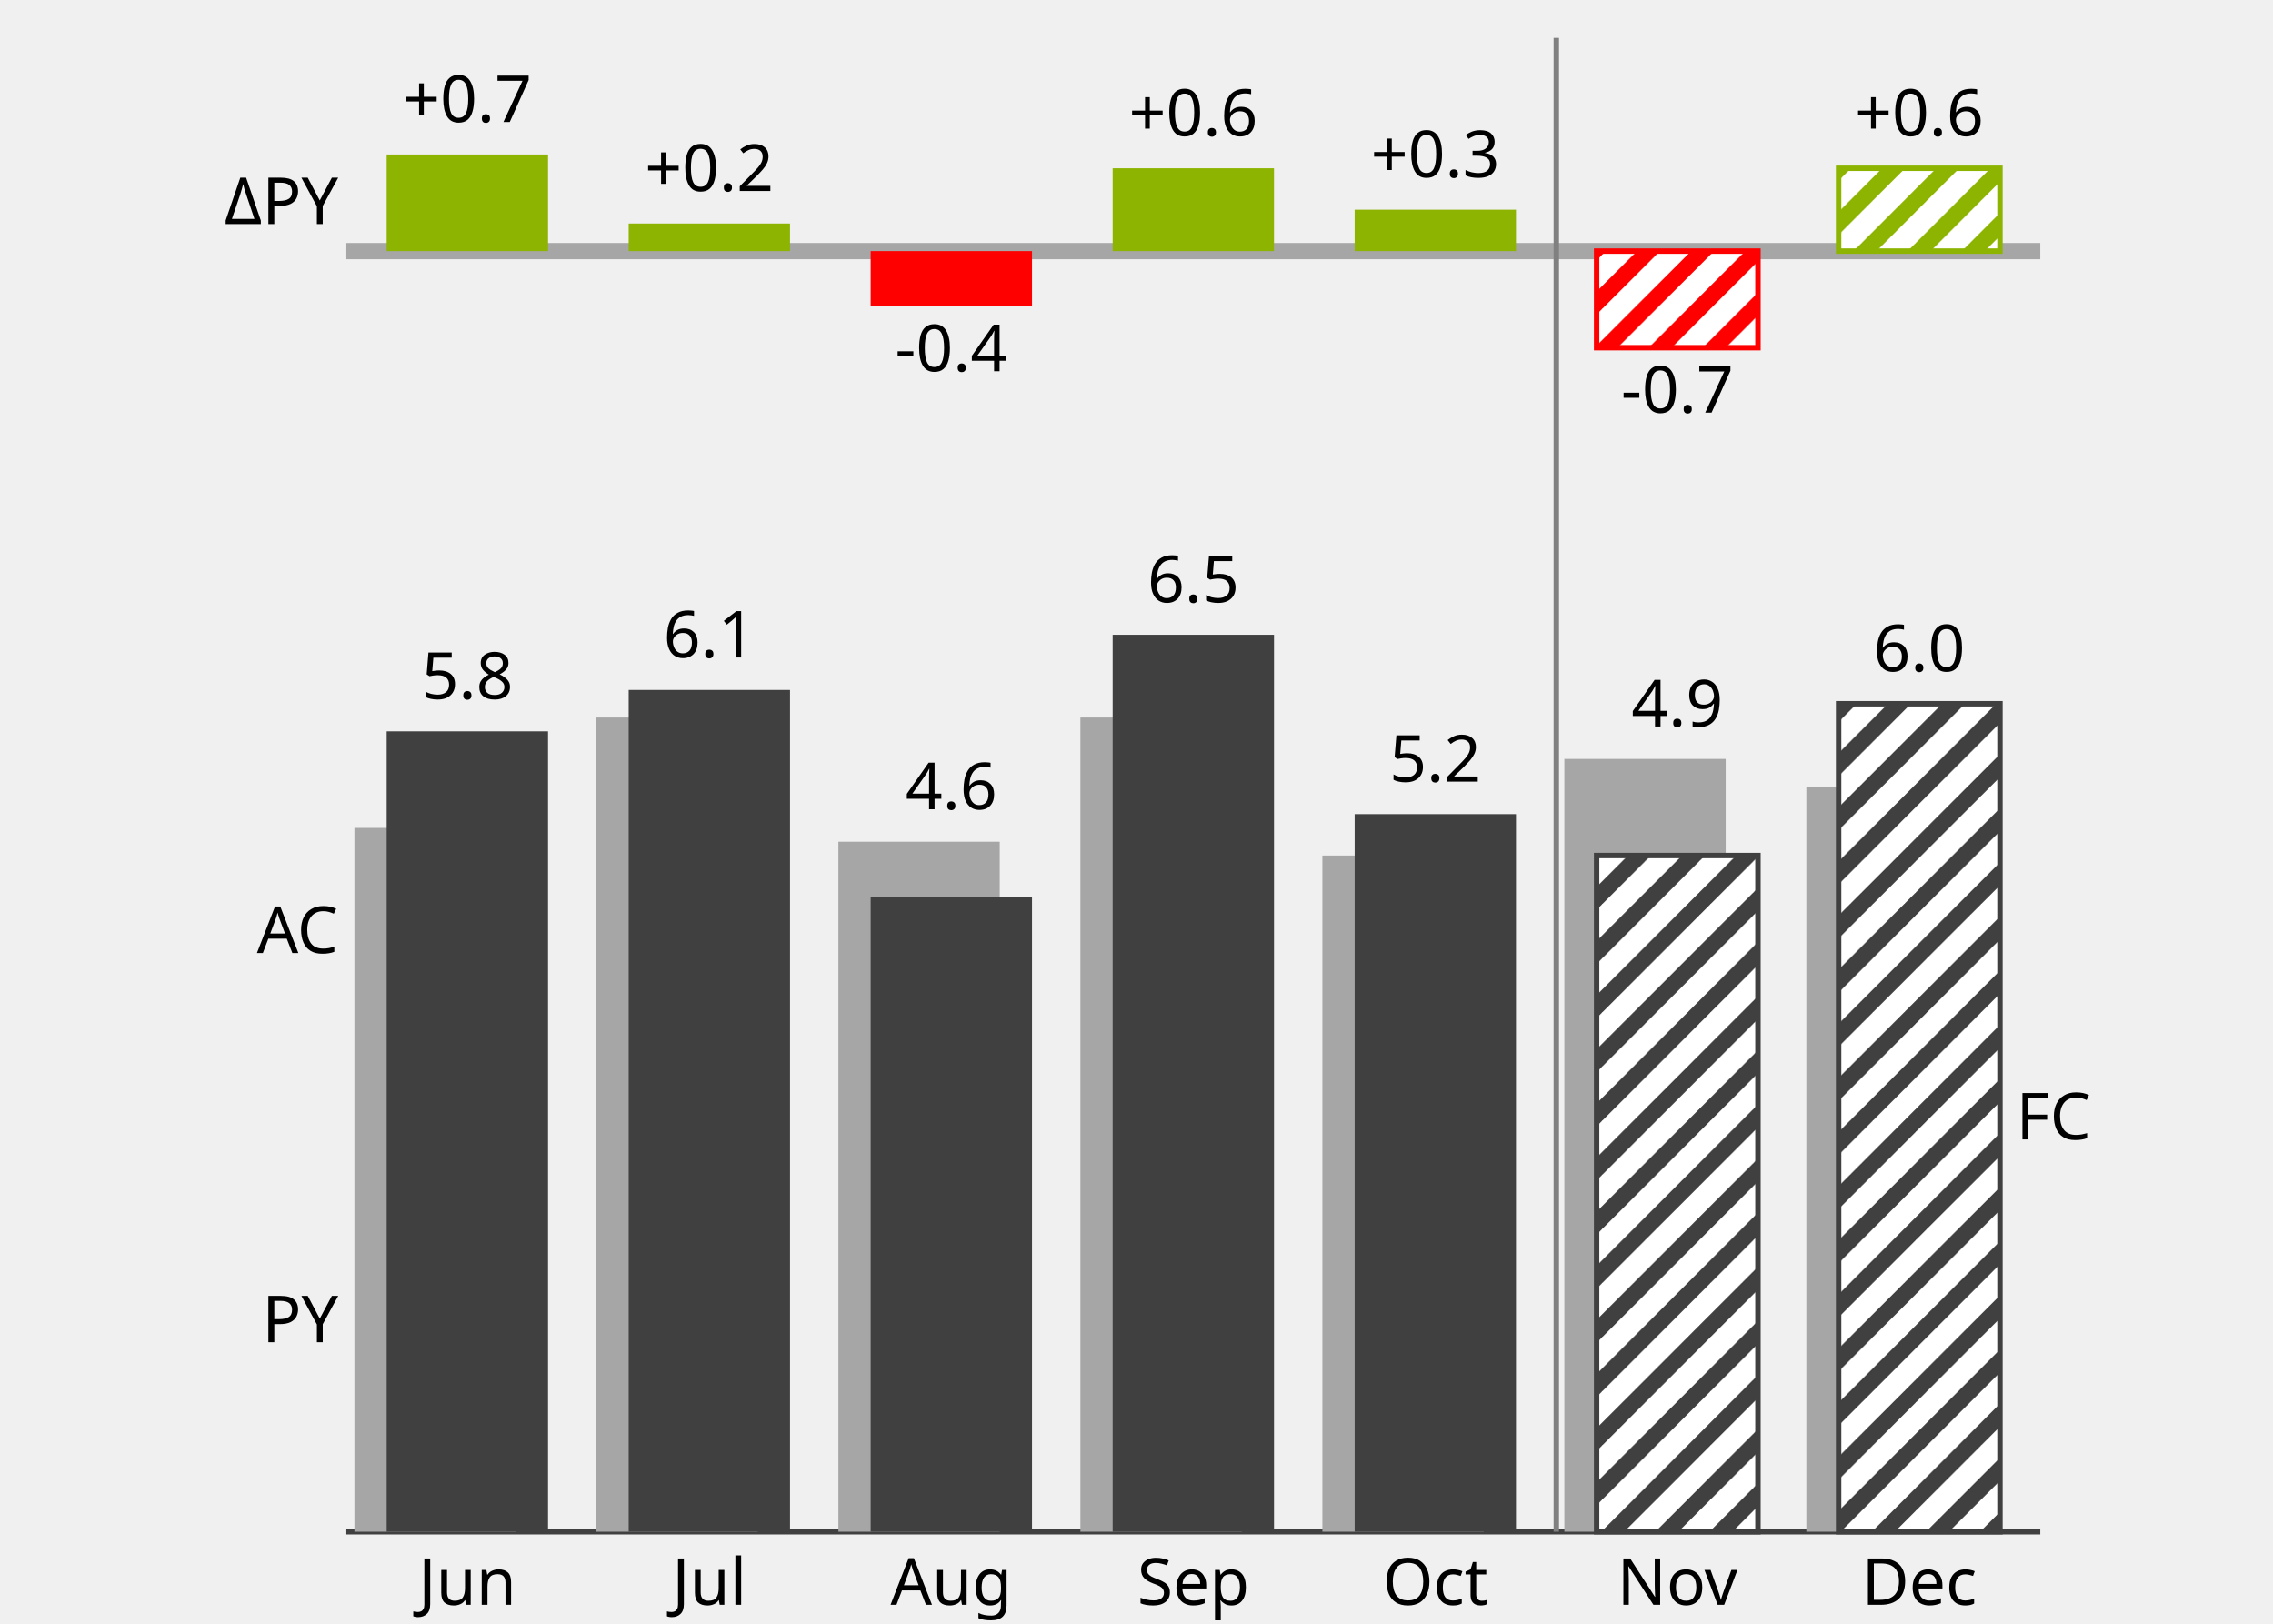
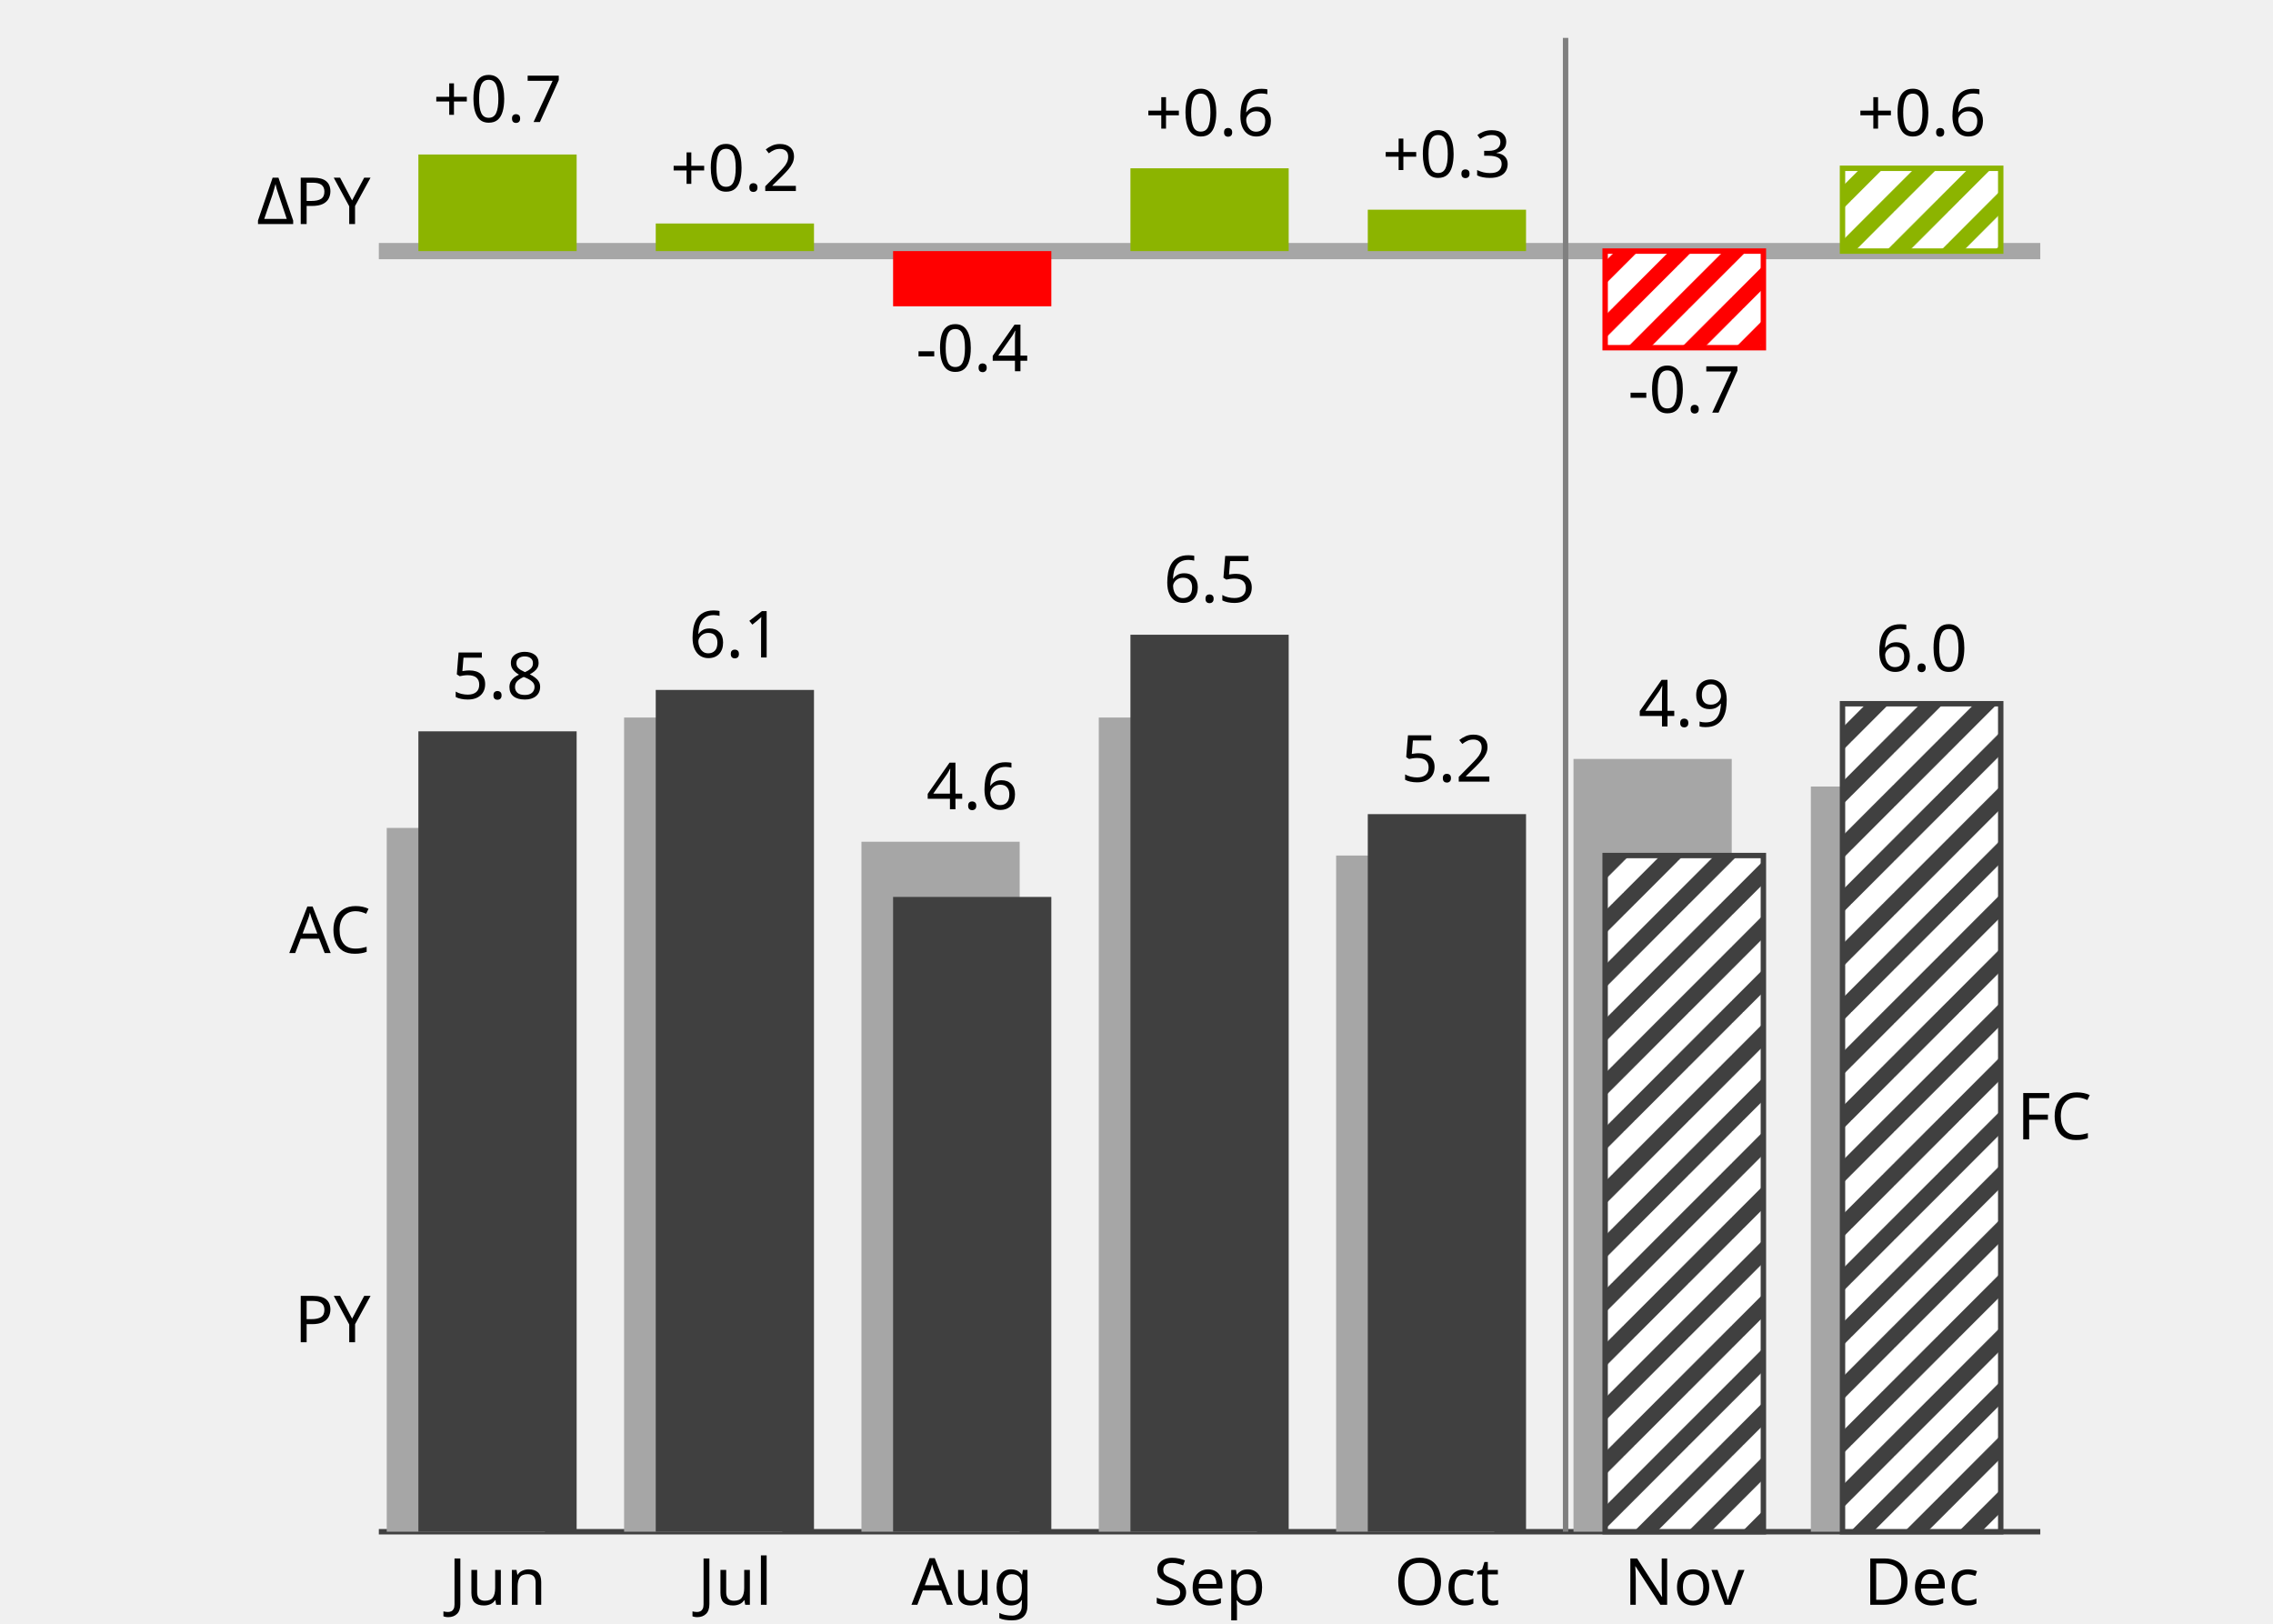
<svg xmlns="http://www.w3.org/2000/svg" version="1.1" class="marks" width="420" height="300" viewBox="0 0 420 300">
  <defs>
    <pattern id="pp-diagonal-stripe-3-404040-FFFFFF" patternUnits="userSpaceOnUse" width="10" height="10">
      <rect width="10" height="10" fill="#FFFFFF" />
      <path d="M-1,1 l2,-2 M0,10 l10,-10 M9,11 l2,-2" stroke="#404040" stroke-width="3" />
    </pattern>
    <pattern id="pp-diagonal-stripe-3-FF0000-FFFFFF" patternUnits="userSpaceOnUse" width="10" height="10">
      <rect width="10" height="10" fill="#FFFFFF" />
      <path d="M-1,1 l2,-2 M0,10 l10,-10 M9,11 l2,-2" stroke="#FF0000" stroke-width="3" />
    </pattern>
    <pattern id="pp-diagonal-stripe-3-8CB400-FFFFFF" patternUnits="userSpaceOnUse" width="10" height="10">
      <rect width="10" height="10" fill="#FFFFFF" />
      <path d="M-1,1 l2,-2 M0,10 l10,-10 M9,11 l2,-2" stroke="#8CB400" stroke-width="3" />
    </pattern>
  </defs>
-   <g fill="none" stroke-miterlimit="4" transform="translate(64,7)">
+   <g fill="none" stroke-miterlimit="4" transform="translate(70,7)">
    <g class="mark-group role-frame root" role="graphics-object" aria-roledescription="group mark container">
      <g transform="translate(0,0)">
-         <path class="background" aria-hidden="true" d="M0,0h313v276h-313Z" />
+         <path class="background" aria-hidden="true" d="M0,0h307v276h-307Z" />
        <g>
          <g class="mark-group role-axis" role="graphics-symbol" aria-roledescription="axis" aria-label="X-axis for a discrete scale with 7 values: Jun, Jul, Aug, Sep, Oct, Nov, Dec">
            <g transform="translate(0.5,276.5)">
              <path class="background" aria-hidden="true" d="M0,0h0v0h0Z" pointer-events="none" />
              <g>
                <g class="mark-text role-axis-label" pointer-events="none">
-                   <text text-anchor="middle" transform="translate(21.85714,13)" font-family="Segoe UI" font-size="12px" fill="#000000" opacity="1">Jun</text>
-                   <text text-anchor="middle" transform="translate(66.57143,13)" font-family="Segoe UI" font-size="12px" fill="#000000" opacity="1">Jul</text>
-                   <text text-anchor="middle" transform="translate(111.2857,13)" font-family="Segoe UI" font-size="12px" fill="#000000" opacity="1">Aug</text>
-                   <text text-anchor="middle" transform="translate(156,13)" font-family="Segoe UI" font-size="12px" fill="#000000" opacity="1">Sep</text>
-                   <text text-anchor="middle" transform="translate(200.7143,13)" font-family="Segoe UI" font-size="12px" fill="#000000" opacity="1">Oct</text>
-                   <text text-anchor="middle" transform="translate(245.4286,13)" font-family="Segoe UI" font-size="12px" fill="#000000" opacity="1">Nov</text>
-                   <text text-anchor="middle" transform="translate(290.1429,13)" font-family="Segoe UI" font-size="12px" fill="#000000" opacity="1">Dec</text>
+                   <text text-anchor="middle" transform="translate(21.42857,13)" font-family="Segoe UI" font-size="12px" fill="#000000" opacity="1">Jun</text>
+                   <text text-anchor="middle" transform="translate(65.28571,13)" font-family="Segoe UI" font-size="12px" fill="#000000" opacity="1">Jul</text>
+                   <text text-anchor="middle" transform="translate(109.1429,13)" font-family="Segoe UI" font-size="12px" fill="#000000" opacity="1">Aug</text>
+                   <text text-anchor="middle" transform="translate(153,13)" font-family="Segoe UI" font-size="12px" fill="#000000" opacity="1">Sep</text>
+                   <text text-anchor="middle" transform="translate(196.8571,13)" font-family="Segoe UI" font-size="12px" fill="#000000" opacity="1">Oct</text>
+                   <text text-anchor="middle" transform="translate(240.7143,13)" font-family="Segoe UI" font-size="12px" fill="#000000" opacity="1">Nov</text>
+                   <text text-anchor="middle" transform="translate(284.5714,13)" font-family="Segoe UI" font-size="12px" fill="#000000" opacity="1">Dec</text>
                </g>
              </g>
              <path class="foreground" aria-hidden="true" d="" pointer-events="none" display="none" />
            </g>
          </g>
          <g class="mark-symbol role-mark layer_0_marks" role="graphics-object" aria-roledescription="symbol mark container">
-             <path aria-label="Period: Jun" role="graphics-symbol" aria-roledescription="point" transform="translate(22.35714,0)" d="M2.739,0A2.739,2.739,0,1,1,-2.739,0A2.739,2.739,0,1,1,2.739,0" stroke="#4c78a8" stroke-width="2" opacity="0" />
-             <path aria-label="Period: Jul" role="graphics-symbol" aria-roledescription="point" transform="translate(67.07143,0)" d="M2.739,0A2.739,2.739,0,1,1,-2.739,0A2.739,2.739,0,1,1,2.739,0" stroke="#4c78a8" stroke-width="2" opacity="0" />
-             <path aria-label="Period: Aug" role="graphics-symbol" aria-roledescription="point" transform="translate(111.7857,0)" d="M2.739,0A2.739,2.739,0,1,1,-2.739,0A2.739,2.739,0,1,1,2.739,0" stroke="#4c78a8" stroke-width="2" opacity="0" />
-             <path aria-label="Period: Sep" role="graphics-symbol" aria-roledescription="point" transform="translate(156.5,0)" d="M2.739,0A2.739,2.739,0,1,1,-2.739,0A2.739,2.739,0,1,1,2.739,0" stroke="#4c78a8" stroke-width="2" opacity="0" />
-             <path aria-label="Period: Oct" role="graphics-symbol" aria-roledescription="point" transform="translate(201.2143,0)" d="M2.739,0A2.739,2.739,0,1,1,-2.739,0A2.739,2.739,0,1,1,2.739,0" stroke="#4c78a8" stroke-width="2" opacity="0" />
-             <path aria-label="Period: Nov" role="graphics-symbol" aria-roledescription="point" transform="translate(245.9286,0)" d="M2.739,0A2.739,2.739,0,1,1,-2.739,0A2.739,2.739,0,1,1,2.739,0" stroke="#4c78a8" stroke-width="2" opacity="0" />
-             <path aria-label="Period: Dec" role="graphics-symbol" aria-roledescription="point" transform="translate(290.6429,0)" d="M2.739,0A2.739,2.739,0,1,1,-2.739,0A2.739,2.739,0,1,1,2.739,0" stroke="#4c78a8" stroke-width="2" opacity="0" />
+             <path aria-label="Period: Jun" role="graphics-symbol" aria-roledescription="point" transform="translate(21.92857,0)" d="M2.739,0A2.739,2.739,0,1,1,-2.739,0A2.739,2.739,0,1,1,2.739,0" stroke="#4c78a8" stroke-width="2" opacity="0" />
+             <path aria-label="Period: Jul" role="graphics-symbol" aria-roledescription="point" transform="translate(65.78571,0)" d="M2.739,0A2.739,2.739,0,1,1,-2.739,0A2.739,2.739,0,1,1,2.739,0" stroke="#4c78a8" stroke-width="2" opacity="0" />
+             <path aria-label="Period: Aug" role="graphics-symbol" aria-roledescription="point" transform="translate(109.6429,0)" d="M2.739,0A2.739,2.739,0,1,1,-2.739,0A2.739,2.739,0,1,1,2.739,0" stroke="#4c78a8" stroke-width="2" opacity="0" />
+             <path aria-label="Period: Sep" role="graphics-symbol" aria-roledescription="point" transform="translate(153.5,0)" d="M2.739,0A2.739,2.739,0,1,1,-2.739,0A2.739,2.739,0,1,1,2.739,0" stroke="#4c78a8" stroke-width="2" opacity="0" />
+             <path aria-label="Period: Oct" role="graphics-symbol" aria-roledescription="point" transform="translate(197.3571,0)" d="M2.739,0A2.739,2.739,0,1,1,-2.739,0A2.739,2.739,0,1,1,2.739,0" stroke="#4c78a8" stroke-width="2" opacity="0" />
+             <path aria-label="Period: Nov" role="graphics-symbol" aria-roledescription="point" transform="translate(241.2143,0)" d="M2.739,0A2.739,2.739,0,1,1,-2.739,0A2.739,2.739,0,1,1,2.739,0" stroke="#4c78a8" stroke-width="2" opacity="0" />
+             <path aria-label="Period: Dec" role="graphics-symbol" aria-roledescription="point" transform="translate(285.0714,0)" d="M2.739,0A2.739,2.739,0,1,1,-2.739,0A2.739,2.739,0,1,1,2.739,0" stroke="#4c78a8" stroke-width="2" opacity="0" />
          </g>
          <g class="mark-rule role-mark layer_1_marks" role="graphics-symbol" aria-roledescription="rule mark container" />
          <g class="mark-rect role-mark layer_2_marks" role="graphics-object" aria-roledescription="rect mark container">
-             <path aria-label="Period: Jun" role="graphics-symbol" aria-roledescription="bar" d="M0,0h44.714v276h-44.714Z" opacity="1" />
-             <path aria-label="Period: Jul" role="graphics-symbol" aria-roledescription="bar" d="M44.714,0h44.714v276h-44.714Z" opacity="1" />
-             <path aria-label="Period: Aug" role="graphics-symbol" aria-roledescription="bar" d="M89.429,0h44.714v276h-44.714Z" opacity="1" />
-             <path aria-label="Period: Sep" role="graphics-symbol" aria-roledescription="bar" d="M134.143,0h44.714v276h-44.714Z" opacity="1" />
-             <path aria-label="Period: Oct" role="graphics-symbol" aria-roledescription="bar" d="M178.857,0h44.714v276h-44.714Z" opacity="1" />
-             <path aria-label="Period: Nov" role="graphics-symbol" aria-roledescription="bar" d="M223.571,0h44.714v276h-44.714Z" opacity="1" />
-             <path aria-label="Period: Dec" role="graphics-symbol" aria-roledescription="bar" d="M268.286,0h44.714v276h-44.714Z" opacity="1" />
+             <path aria-label="Period: Jun" role="graphics-symbol" aria-roledescription="bar" d="M3.552713678800501e-15,0h43.857v276h-43.857Z" opacity="1" />
+             <path aria-label="Period: Jul" role="graphics-symbol" aria-roledescription="bar" d="M43.857,0h43.857v276h-43.857Z" opacity="1" />
+             <path aria-label="Period: Aug" role="graphics-symbol" aria-roledescription="bar" d="M87.714,0h43.857v276h-43.857Z" opacity="1" />
+             <path aria-label="Period: Sep" role="graphics-symbol" aria-roledescription="bar" d="M131.571,0h43.857v276h-43.857Z" opacity="1" />
+             <path aria-label="Period: Oct" role="graphics-symbol" aria-roledescription="bar" d="M175.429,0h43.857v276h-43.857Z" opacity="1" />
+             <path aria-label="Period: Nov" role="graphics-symbol" aria-roledescription="bar" d="M219.286,0h43.857v276h-43.857Z" opacity="1" />
+             <path aria-label="Period: Dec" role="graphics-symbol" aria-roledescription="bar" d="M263.143,0h43.857v276h-43.857Z" opacity="1" />
          </g>
          <g class="mark-rect role-mark layer_3_marks" role="graphics-symbol" aria-roledescription="rect mark container" />
          <g class="mark-rule role-mark layer_4_marks" role="graphics-symbol" aria-roledescription="rule mark container" />
          <g class="mark-rule role-mark layer_5_marks" role="graphics-symbol" aria-roledescription="rule mark container">
-             <line transform="translate(0,276)" x2="313" y2="0" stroke="#404040" stroke-width="1" />
+             <line transform="translate(0,276)" x2="307" y2="0" stroke="#404040" stroke-width="1" />
          </g>
          <g class="mark-rule role-mark layer_6_marks" role="graphics-symbol" aria-roledescription="rule mark container">
-             <line transform="translate(0,39.39215)" x2="313" y2="0" stroke="#A6A6A6" stroke-width="3" />
+             <line transform="translate(0,39.39215)" x2="307" y2="0" stroke="#A6A6A6" stroke-width="3" />
          </g>
          <g class="mark-rule role-mark layer_7_marks" role="graphics-symbol" aria-roledescription="rule mark container" />
          <g class="mark-rule role-mark layer_8_marks" role="graphics-symbol" aria-roledescription="rule mark container" />
          <g class="mark-rule role-mark layer_9_marks" role="graphics-object" aria-roledescription="rule mark container">
-             <line aria-label="Period: Nov" role="graphics-symbol" aria-roledescription="rule mark" transform="translate(223.5714,0)" x2="0" y2="276" stroke="#808080" stroke-width="1" />
+             <line aria-label="Period: Nov" role="graphics-symbol" aria-roledescription="rule mark" transform="translate(219.2857,0)" x2="0" y2="276" stroke="#808080" stroke-width="1" />
          </g>
          <g class="mark-rect role-mark layer_10_marks" role="graphics-object" aria-roledescription="rect mark container">
-             <path aria-label="Period: Jun" role="graphics-symbol" aria-roledescription="bar" d="M1.489,145.968h29.811v130.032h-29.811Z" fill="#A6A6A6" stroke-width="1" />
-             <path aria-label="Period: Jul" role="graphics-symbol" aria-roledescription="bar" d="M46.204,125.57h29.811v150.43h-29.811Z" fill="#A6A6A6" stroke-width="1" />
-             <path aria-label="Period: Aug" role="graphics-symbol" aria-roledescription="bar" d="M90.918,148.517h29.811v127.483h-29.811Z" fill="#A6A6A6" stroke-width="1" />
-             <path aria-label="Period: Sep" role="graphics-symbol" aria-roledescription="bar" d="M135.632,125.57h29.811v150.43h-29.811Z" fill="#A6A6A6" stroke-width="1" />
-             <path aria-label="Period: Oct" role="graphics-symbol" aria-roledescription="bar" d="M180.347,151.067h29.811v124.933h-29.811Z" fill="#A6A6A6" stroke-width="1" />
-             <path aria-label="Period: Nov" role="graphics-symbol" aria-roledescription="bar" d="M225.061,133.219h29.811v142.781h-29.811Z" fill="#A6A6A6" stroke-width="1" />
-             <path aria-label="Period: Dec" role="graphics-symbol" aria-roledescription="bar" d="M269.775,138.319h29.811v137.681h-29.811Z" fill="#A6A6A6" stroke-width="1" />
+             <path aria-label="Period: Jun" role="graphics-symbol" aria-roledescription="bar" d="M1.461,145.968h29.24v130.032h-29.24Z" fill="#A6A6A6" stroke-width="1" />
+             <path aria-label="Period: Jul" role="graphics-symbol" aria-roledescription="bar" d="M45.318,125.57h29.24v150.43h-29.24Z" fill="#A6A6A6" stroke-width="1" />
+             <path aria-label="Period: Aug" role="graphics-symbol" aria-roledescription="bar" d="M89.175,148.517h29.24v127.483h-29.24Z" fill="#A6A6A6" stroke-width="1" />
+             <path aria-label="Period: Sep" role="graphics-symbol" aria-roledescription="bar" d="M133.032,125.57h29.24v150.43h-29.24Z" fill="#A6A6A6" stroke-width="1" />
+             <path aria-label="Period: Oct" role="graphics-symbol" aria-roledescription="bar" d="M176.889,151.067h29.24v124.933h-29.24Z" fill="#A6A6A6" stroke-width="1" />
+             <path aria-label="Period: Nov" role="graphics-symbol" aria-roledescription="bar" d="M220.747,133.219h29.24v142.781h-29.24Z" fill="#A6A6A6" stroke-width="1" />
+             <path aria-label="Period: Dec" role="graphics-symbol" aria-roledescription="bar" d="M264.604,138.319h29.24v137.681h-29.24Z" fill="#A6A6A6" stroke-width="1" />
          </g>
          <g class="mark-rect role-mark layer_11_marks" role="graphics-object" aria-roledescription="rect mark container">
-             <path aria-label="Period: Nov" role="graphics-symbol" aria-roledescription="bar" d="M231.023,151.067h29.811v124.933h-29.811Z" fill="#FFFFFF" />
-             <path aria-label="Period: Dec" role="graphics-symbol" aria-roledescription="bar" d="M275.737,123.021h29.811v152.979h-29.811Z" fill="#FFFFFF" />
+             <path aria-label="Period: Nov" role="graphics-symbol" aria-roledescription="bar" d="M226.595,151.067h29.24v124.933h-29.24Z" fill="#FFFFFF" />
+             <path aria-label="Period: Dec" role="graphics-symbol" aria-roledescription="bar" d="M270.452,123.021h29.24v152.979h-29.24Z" fill="#FFFFFF" />
          </g>
          <g class="mark-rect role-mark layer_12_marks" role="graphics-object" aria-roledescription="rect mark container">
-             <path aria-label="Period: Jun; AC&amp;FC: 5.8; Δ: +0.7" role="graphics-symbol" aria-roledescription="bar" d="M7.452,128.12h29.811v147.88h-29.811Z" fill="#404040" stroke-width="1" opacity="1" />
-             <path aria-label="Period: Jul; AC&amp;FC: 6.1; Δ: +0.2" role="graphics-symbol" aria-roledescription="bar" d="M52.166,120.471h29.811v155.529h-29.811Z" fill="#404040" stroke-width="1" opacity="1" />
-             <path aria-label="Period: Aug; AC&amp;FC: 4.6; Δ: -0.4" role="graphics-symbol" aria-roledescription="bar" d="M96.88,158.716h29.811v117.284h-29.811Z" fill="#404040" stroke-width="1" opacity="1" />
-             <path aria-label="Period: Sep; AC&amp;FC: 6.5; Δ: +0.6" role="graphics-symbol" aria-roledescription="bar" d="M141.594,110.273h29.811v165.727h-29.811Z" fill="#404040" stroke-width="1" opacity="1" />
-             <path aria-label="Period: Oct; AC&amp;FC: 5.2; Δ: +0.3" role="graphics-symbol" aria-roledescription="bar" d="M186.309,143.418h29.811v132.582h-29.811Z" fill="#404040" stroke-width="1" opacity="1" />
-             <path aria-label="Period: Nov; AC&amp;FC: 4.9; Δ: -0.7" role="graphics-symbol" aria-roledescription="bar" d="M231.023,151.067h29.811v124.933h-29.811Z" fill="url(#pp-diagonal-stripe-3-404040-FFFFFF)" stroke="#404040" stroke-width="1" opacity="1" />
-             <path aria-label="Period: Dec; AC&amp;FC: 6.0; Δ: +0.6" role="graphics-symbol" aria-roledescription="bar" d="M275.737,123.021h29.811v152.979h-29.811Z" fill="url(#pp-diagonal-stripe-3-404040-FFFFFF)" stroke="#404040" stroke-width="1" opacity="1" />
+             <path aria-label="Period: Jun; AC&amp;FC: 5.8; Δ: +0.7" role="graphics-symbol" aria-roledescription="bar" d="M7.309,128.12h29.24v147.88h-29.24Z" fill="#404040" stroke-width="1" opacity="1" />
+             <path aria-label="Period: Jul; AC&amp;FC: 6.1; Δ: +0.2" role="graphics-symbol" aria-roledescription="bar" d="M51.166,120.471h29.24v155.529h-29.24Z" fill="#404040" stroke-width="1" opacity="1" />
+             <path aria-label="Period: Aug; AC&amp;FC: 4.6; Δ: -0.4" role="graphics-symbol" aria-roledescription="bar" d="M95.023,158.716h29.24v117.284h-29.24Z" fill="#404040" stroke-width="1" opacity="1" />
+             <path aria-label="Period: Sep; AC&amp;FC: 6.5; Δ: +0.6" role="graphics-symbol" aria-roledescription="bar" d="M138.88,110.273h29.24v165.727h-29.24Z" fill="#404040" stroke-width="1" opacity="1" />
+             <path aria-label="Period: Oct; AC&amp;FC: 5.2; Δ: +0.3" role="graphics-symbol" aria-roledescription="bar" d="M182.737,143.418h29.24v132.582h-29.24Z" fill="#404040" stroke-width="1" opacity="1" />
+             <path aria-label="Period: Nov; AC&amp;FC: 4.9; Δ: -0.7" role="graphics-symbol" aria-roledescription="bar" d="M226.595,151.067h29.24v124.933h-29.24Z" fill="url(#pp-diagonal-stripe-3-404040-FFFFFF)" stroke="#404040" stroke-width="1" opacity="1" />
+             <path aria-label="Period: Dec; AC&amp;FC: 6.0; Δ: +0.6" role="graphics-symbol" aria-roledescription="bar" d="M270.452,123.021h29.24v152.979h-29.24Z" fill="url(#pp-diagonal-stripe-3-404040-FFFFFF)" stroke="#404040" stroke-width="1" opacity="1" />
          </g>
          <g class="mark-symbol role-mark layer_13_marks" role="graphics-symbol" aria-roledescription="symbol mark container" />
          <g class="mark-text role-mark layer_14_marks" role="graphics-object" aria-roledescription="text mark container">
-             <text aria-label="Period: Jun" role="graphics-symbol" aria-roledescription="text mark" text-anchor="middle" transform="translate(22.35714,122.1201)" font-family="Segoe UI" font-size="12px" fill="#000000">5.8</text>
-             <text aria-label="Period: Jul" role="graphics-symbol" aria-roledescription="text mark" text-anchor="middle" transform="translate(67.07143,114.4711)" font-family="Segoe UI" font-size="12px" fill="#000000">6.1</text>
-             <text aria-label="Period: Aug" role="graphics-symbol" aria-roledescription="text mark" text-anchor="middle" transform="translate(111.7857,142.5173)" font-family="Segoe UI" font-size="12px" fill="#000000">4.6</text>
-             <text aria-label="Period: Sep" role="graphics-symbol" aria-roledescription="text mark" text-anchor="middle" transform="translate(156.5,104.2725)" font-family="Segoe UI" font-size="12px" fill="#000000">6.5</text>
-             <text aria-label="Period: Oct" role="graphics-symbol" aria-roledescription="text mark" text-anchor="middle" transform="translate(201.2143,137.418)" font-family="Segoe UI" font-size="12px" fill="#000000">5.2</text>
-             <text aria-label="Period: Nov" role="graphics-symbol" aria-roledescription="text mark" text-anchor="middle" transform="translate(245.9286,127.2194)" font-family="Segoe UI" font-size="12px" fill="#000000">4.9</text>
-             <text aria-label="Period: Dec" role="graphics-symbol" aria-roledescription="text mark" text-anchor="middle" transform="translate(290.6429,117.0208)" font-family="Segoe UI" font-size="12px" fill="#000000">6.0</text>
+             <text aria-label="Period: Jun" role="graphics-symbol" aria-roledescription="text mark" text-anchor="middle" transform="translate(21.92857,122.1201)" font-family="Segoe UI" font-size="12px" fill="#000000">5.8</text>
+             <text aria-label="Period: Jul" role="graphics-symbol" aria-roledescription="text mark" text-anchor="middle" transform="translate(65.78571,114.4711)" font-family="Segoe UI" font-size="12px" fill="#000000">6.1</text>
+             <text aria-label="Period: Aug" role="graphics-symbol" aria-roledescription="text mark" text-anchor="middle" transform="translate(109.6429,142.5173)" font-family="Segoe UI" font-size="12px" fill="#000000">4.6</text>
+             <text aria-label="Period: Sep" role="graphics-symbol" aria-roledescription="text mark" text-anchor="middle" transform="translate(153.5,104.2725)" font-family="Segoe UI" font-size="12px" fill="#000000">6.5</text>
+             <text aria-label="Period: Oct" role="graphics-symbol" aria-roledescription="text mark" text-anchor="middle" transform="translate(197.3571,137.418)" font-family="Segoe UI" font-size="12px" fill="#000000">5.2</text>
+             <text aria-label="Period: Nov" role="graphics-symbol" aria-roledescription="text mark" text-anchor="middle" transform="translate(241.2143,127.2194)" font-family="Segoe UI" font-size="12px" fill="#000000">4.9</text>
+             <text aria-label="Period: Dec" role="graphics-symbol" aria-roledescription="text mark" text-anchor="middle" transform="translate(285.0714,117.0208)" font-family="Segoe UI" font-size="12px" fill="#000000">6.0</text>
          </g>
          <g class="mark-symbol role-mark layer_15_marks" role="graphics-symbol" aria-roledescription="symbol mark container" />
          <g class="mark-text role-mark layer_16_marks" role="graphics-object" aria-roledescription="text mark container" />
          <g class="mark-rect role-mark layer_17_marks" role="graphics-object" aria-roledescription="rect mark container">
-             <path aria-label="Period: Jun" role="graphics-symbol" aria-roledescription="bar" d="M7.452,21.545h29.811v17.848h-29.811Z" fill="#8CB400" stroke-width="1" opacity="1" />
-             <path aria-label="Period: Jul" role="graphics-symbol" aria-roledescription="bar" d="M52.166,34.293h29.811v5.099h-29.811Z" fill="#8CB400" stroke-width="1" opacity="1" />
-             <path aria-label="Period: Aug" role="graphics-symbol" aria-roledescription="bar" d="M96.88,39.392h29.811v10.199h-29.811Z" fill="#FF0000" stroke-width="1" opacity="1" />
-             <path aria-label="Period: Sep" role="graphics-symbol" aria-roledescription="bar" d="M141.594,24.094h29.811v15.298h-29.811Z" fill="#8CB400" stroke-width="1" opacity="1" />
-             <path aria-label="Period: Oct" role="graphics-symbol" aria-roledescription="bar" d="M186.309,31.743h29.811v7.649h-29.811Z" fill="#8CB400" stroke-width="1" opacity="1" />
-             <path aria-label="Period: Nov" role="graphics-symbol" aria-roledescription="bar" d="M231.023,39.392h29.811v17.848h-29.811Z" fill="url(#pp-diagonal-stripe-3-FF0000-FFFFFF)" stroke="#FF0000" stroke-width="1" opacity="1" />
-             <path aria-label="Period: Dec" role="graphics-symbol" aria-roledescription="bar" d="M275.737,24.094h29.811v15.298h-29.811Z" fill="url(#pp-diagonal-stripe-3-8CB400-FFFFFF)" stroke="#8CB400" stroke-width="1" opacity="1" />
+             <path aria-label="Period: Jun" role="graphics-symbol" aria-roledescription="bar" d="M7.309,21.545h29.24v17.848h-29.24Z" fill="#8CB400" stroke-width="1" opacity="1" />
+             <path aria-label="Period: Jul" role="graphics-symbol" aria-roledescription="bar" d="M51.166,34.293h29.24v5.099h-29.24Z" fill="#8CB400" stroke-width="1" opacity="1" />
+             <path aria-label="Period: Aug" role="graphics-symbol" aria-roledescription="bar" d="M95.023,39.392h29.24v10.199h-29.24Z" fill="#FF0000" stroke-width="1" opacity="1" />
+             <path aria-label="Period: Sep" role="graphics-symbol" aria-roledescription="bar" d="M138.88,24.094h29.24v15.298h-29.24Z" fill="#8CB400" stroke-width="1" opacity="1" />
+             <path aria-label="Period: Oct" role="graphics-symbol" aria-roledescription="bar" d="M182.737,31.743h29.24v7.649h-29.24Z" fill="#8CB400" stroke-width="1" opacity="1" />
+             <path aria-label="Period: Nov" role="graphics-symbol" aria-roledescription="bar" d="M226.595,39.392h29.24v17.848h-29.24Z" fill="url(#pp-diagonal-stripe-3-FF0000-FFFFFF)" stroke="#FF0000" stroke-width="1" opacity="1" />
+             <path aria-label="Period: Dec" role="graphics-symbol" aria-roledescription="bar" d="M270.452,24.094h29.24v15.298h-29.24Z" fill="url(#pp-diagonal-stripe-3-8CB400-FFFFFF)" stroke="#8CB400" stroke-width="1" opacity="1" />
          </g>
          <g class="mark-text role-mark layer_18_marks" role="graphics-object" aria-roledescription="text mark container">
-             <text aria-label="Period: Jun" role="graphics-symbol" aria-roledescription="text mark" text-anchor="middle" transform="translate(22.35714,15.54457)" font-family="Segoe UI" font-size="12px" fill="#000000">+0.7</text>
-             <text aria-label="Period: Jul" role="graphics-symbol" aria-roledescription="text mark" text-anchor="middle" transform="translate(67.07143,28.29284)" font-family="Segoe UI" font-size="12px" fill="#000000">+0.2</text>
-             <text aria-label="Period: Aug" role="graphics-symbol" aria-roledescription="text mark" text-anchor="middle" transform="translate(111.7857,61.59076)" font-family="Segoe UI" font-size="12px" fill="#000000">-0.4</text>
-             <text aria-label="Period: Sep" role="graphics-symbol" aria-roledescription="text mark" text-anchor="middle" transform="translate(156.5,18.09423)" font-family="Segoe UI" font-size="12px" fill="#000000">+0.6</text>
-             <text aria-label="Period: Oct" role="graphics-symbol" aria-roledescription="text mark" text-anchor="middle" transform="translate(201.2143,25.74319)" font-family="Segoe UI" font-size="12px" fill="#000000">+0.3</text>
-             <text aria-label="Period: Nov" role="graphics-symbol" aria-roledescription="text mark" text-anchor="middle" transform="translate(245.9286,69.23972)" font-family="Segoe UI" font-size="12px" fill="#000000">-0.7</text>
-             <text aria-label="Period: Dec" role="graphics-symbol" aria-roledescription="text mark" text-anchor="middle" transform="translate(290.6429,18.09423)" font-family="Segoe UI" font-size="12px" fill="#000000">+0.6</text>
+             <text aria-label="Period: Jun" role="graphics-symbol" aria-roledescription="text mark" text-anchor="middle" transform="translate(21.92857,15.54457)" font-family="Segoe UI" font-size="12px" fill="#000000">+0.7</text>
+             <text aria-label="Period: Jul" role="graphics-symbol" aria-roledescription="text mark" text-anchor="middle" transform="translate(65.78571,28.29284)" font-family="Segoe UI" font-size="12px" fill="#000000">+0.2</text>
+             <text aria-label="Period: Aug" role="graphics-symbol" aria-roledescription="text mark" text-anchor="middle" transform="translate(109.6429,61.59076)" font-family="Segoe UI" font-size="12px" fill="#000000">-0.4</text>
+             <text aria-label="Period: Sep" role="graphics-symbol" aria-roledescription="text mark" text-anchor="middle" transform="translate(153.5,18.09423)" font-family="Segoe UI" font-size="12px" fill="#000000">+0.6</text>
+             <text aria-label="Period: Oct" role="graphics-symbol" aria-roledescription="text mark" text-anchor="middle" transform="translate(197.3571,25.74319)" font-family="Segoe UI" font-size="12px" fill="#000000">+0.3</text>
+             <text aria-label="Period: Nov" role="graphics-symbol" aria-roledescription="text mark" text-anchor="middle" transform="translate(241.2143,69.23972)" font-family="Segoe UI" font-size="12px" fill="#000000">-0.7</text>
+             <text aria-label="Period: Dec" role="graphics-symbol" aria-roledescription="text mark" text-anchor="middle" transform="translate(285.0714,18.09423)" font-family="Segoe UI" font-size="12px" fill="#000000">+0.6</text>
          </g>
          <g class="mark-text role-mark layer_19_marks" role="graphics-object" aria-roledescription="text mark container">
-             <text text-anchor="end" transform="translate(-1.510567,240.9903)" font-family="Segoe UI" font-size="12px" fill="#000000">PY</text>
+             <text text-anchor="end" transform="translate(-1.539119,240.9903)" font-family="Segoe UI" font-size="12px" fill="#000000">PY</text>
          </g>
          <g class="mark-text role-mark layer_20_marks" role="graphics-object" aria-roledescription="text mark container">
-             <text text-anchor="end" transform="translate(-1.510567,169.0901)" font-family="Segoe UI" font-size="12px" fill="#000000">AC</text>
+             <text text-anchor="end" transform="translate(-1.539119,169.0901)" font-family="Segoe UI" font-size="12px" fill="#000000">AC</text>
          </g>
          <g class="mark-text role-mark layer_21_marks" role="graphics-object" aria-roledescription="text mark container">
-             <text aria-label="Period: Dec" role="graphics-symbol" aria-roledescription="text mark" text-anchor="start" transform="translate(308.5484,203.5104)" font-family="Segoe UI" font-size="12px" fill="#000000">FC</text>
+             <text aria-label="Period: Dec" role="graphics-symbol" aria-roledescription="text mark" text-anchor="start" transform="translate(302.6912,203.5104)" font-family="Segoe UI" font-size="12px" fill="#000000">FC</text>
          </g>
          <g class="mark-text role-mark layer_22_marks" role="graphics-object" aria-roledescription="text mark container">
-             <text aria-label="Period: Jun" role="graphics-symbol" aria-roledescription="text mark" text-anchor="end" transform="translate(-1.510567,34.39215)" font-family="Segoe UI" font-size="12px" fill="#000000">ΔPY</text>
+             <text aria-label="Period: Jun" role="graphics-symbol" aria-roledescription="text mark" text-anchor="end" transform="translate(-1.539119,34.39215)" font-family="Segoe UI" font-size="12px" fill="#000000">ΔPY</text>
          </g>
          <g class="mark-text role-mark layer_23_marks" role="graphics-object" aria-roledescription="text mark container" />
          <g class="mark-text role-mark layer_24_marks" role="graphics-object" aria-roledescription="text mark container" />
+           <g class="mark-rule role-mark layer_25_marks" role="graphics-symbol" aria-roledescription="rule mark container" />
+           <g class="mark-rule role-mark layer_26_marks" role="graphics-symbol" aria-roledescription="rule mark container" />
+           <g class="mark-rule role-mark layer_27_marks" role="graphics-symbol" aria-roledescription="rule mark container" />
+           <g class="mark-rule role-mark layer_28_marks" role="graphics-symbol" aria-roledescription="rule mark container" />
+           <g class="mark-symbol role-mark layer_29_marks" role="graphics-symbol" aria-roledescription="symbol mark container" />
+           <g class="mark-symbol role-mark layer_30_marks" role="graphics-symbol" aria-roledescription="symbol mark container" />
+           <g class="mark-text role-mark layer_31_marks" role="graphics-object" aria-roledescription="text mark container" />
+           <g class="mark-text role-mark layer_32_marks" role="graphics-object" aria-roledescription="text mark container" />
        </g>
        <path class="foreground" aria-hidden="true" d="" display="none" />
      </g>
    </g>
  </g>
</svg>
